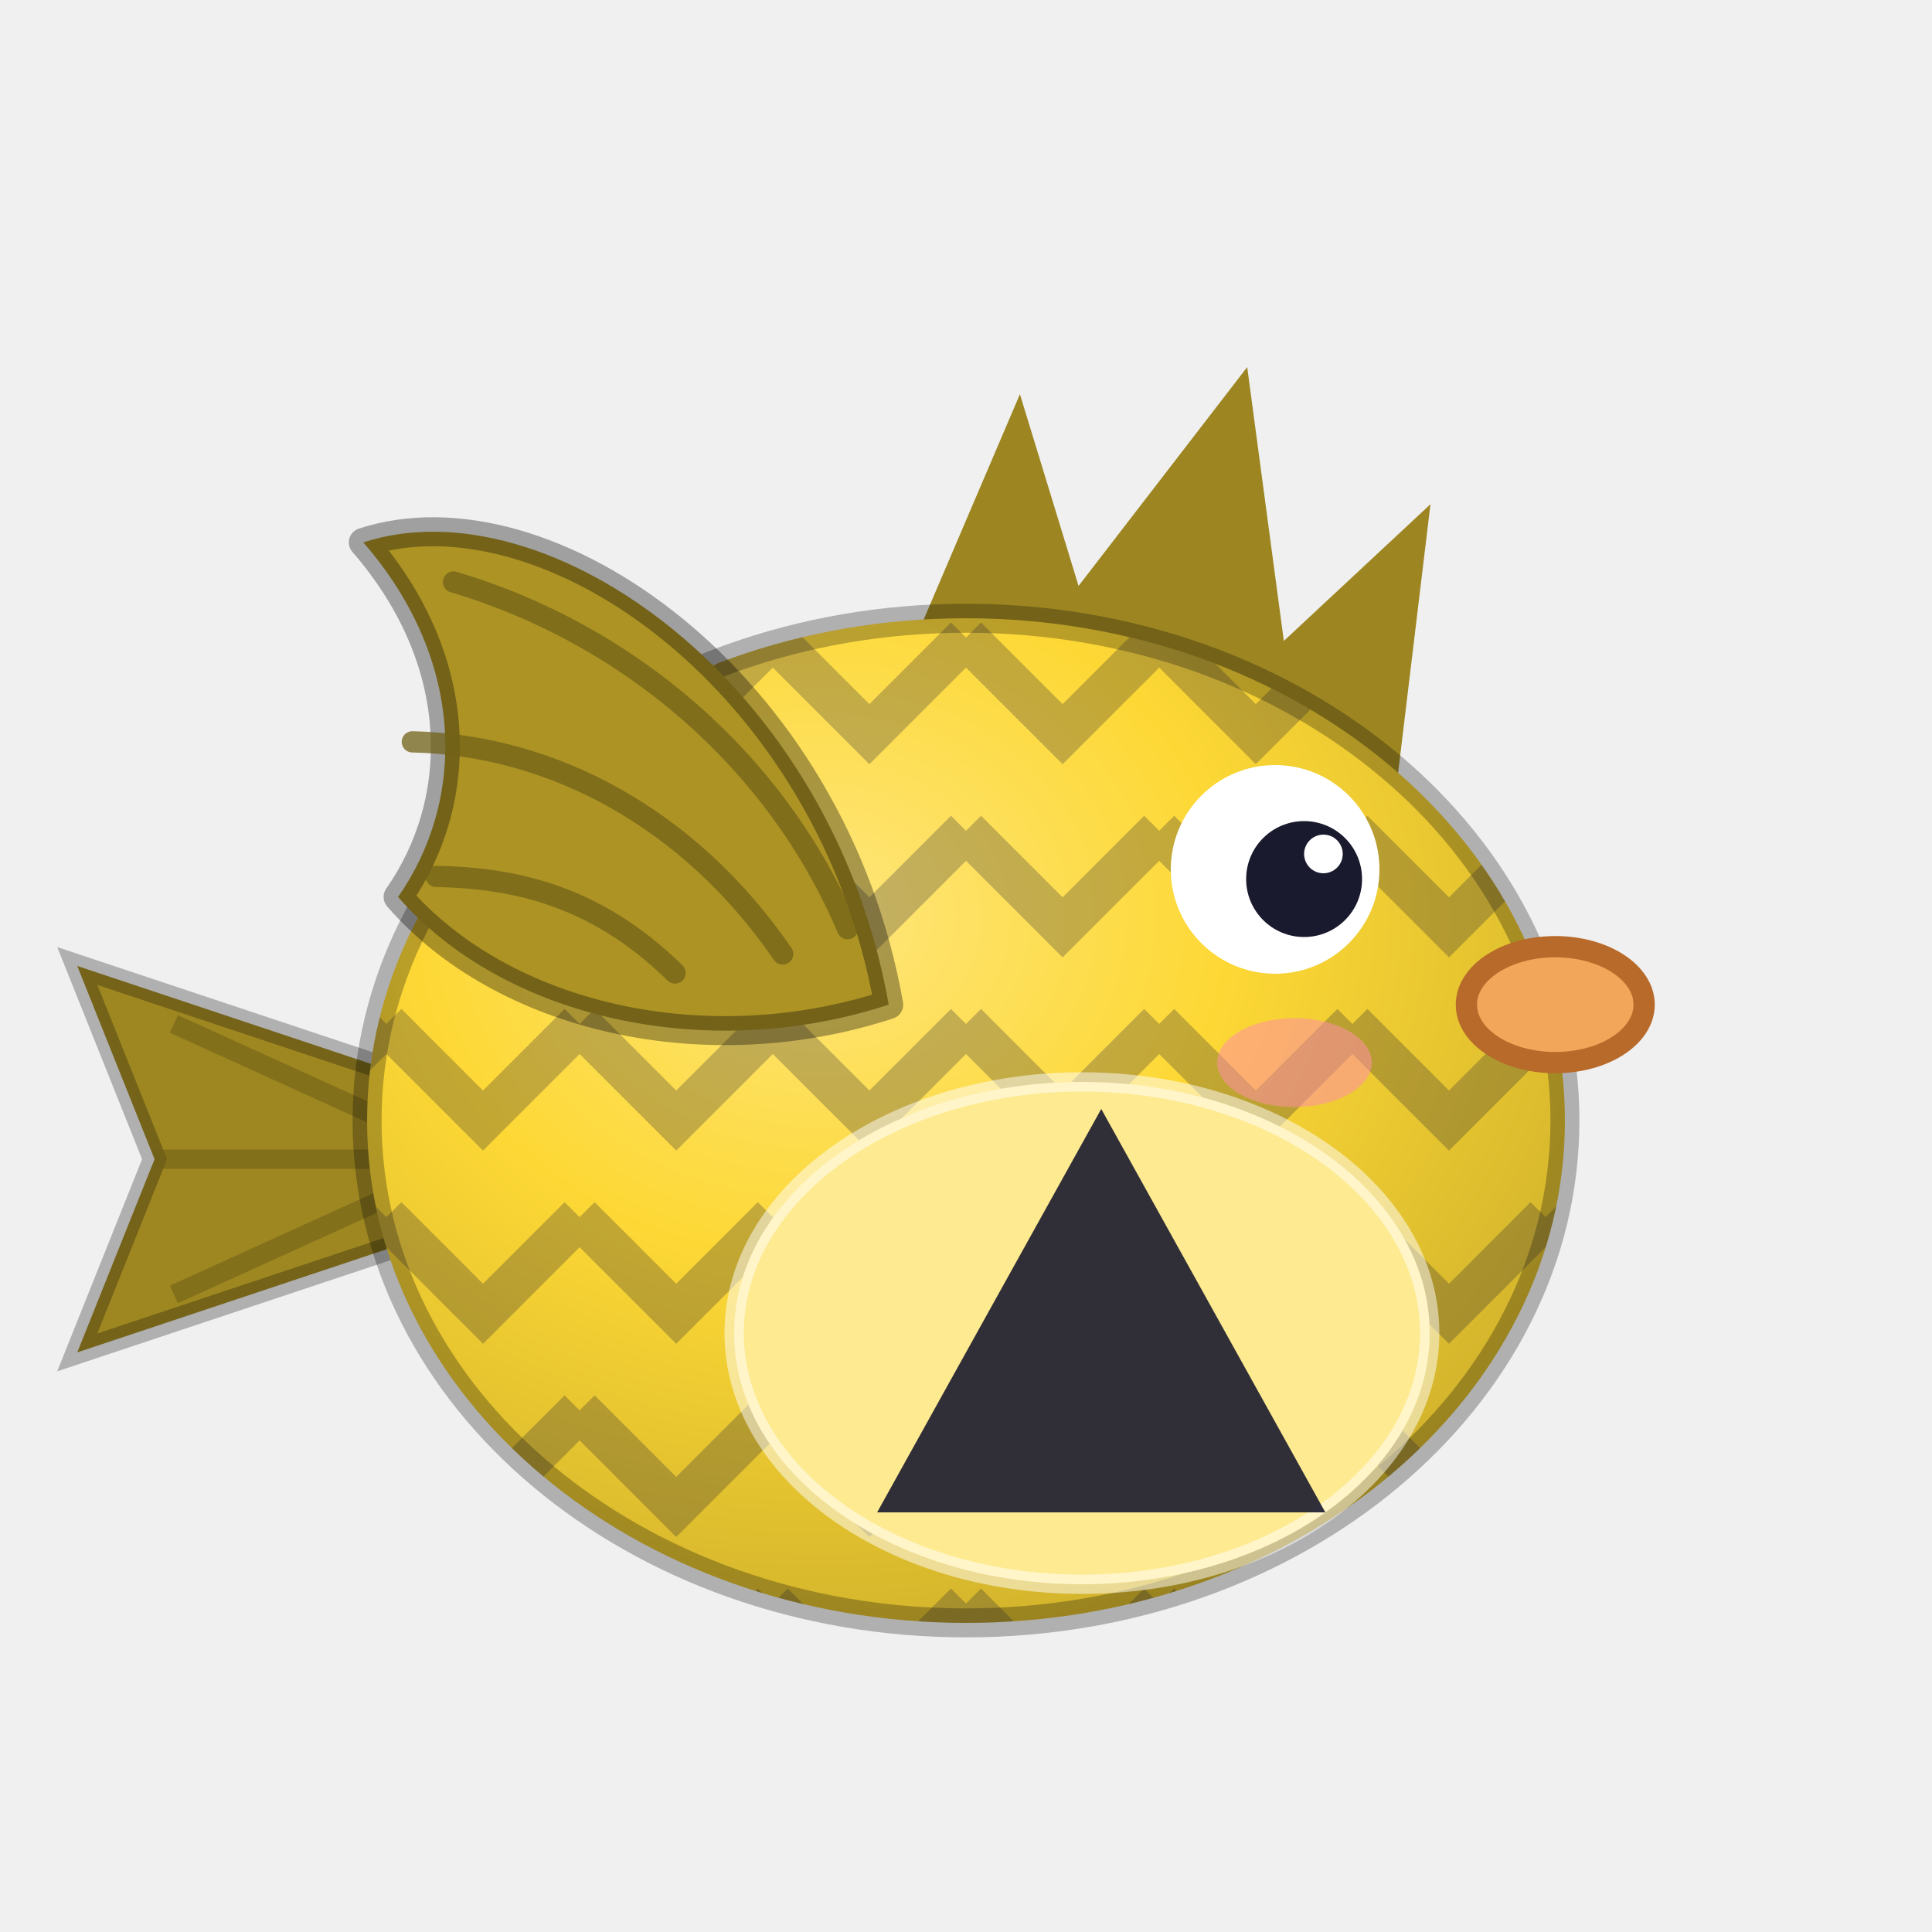
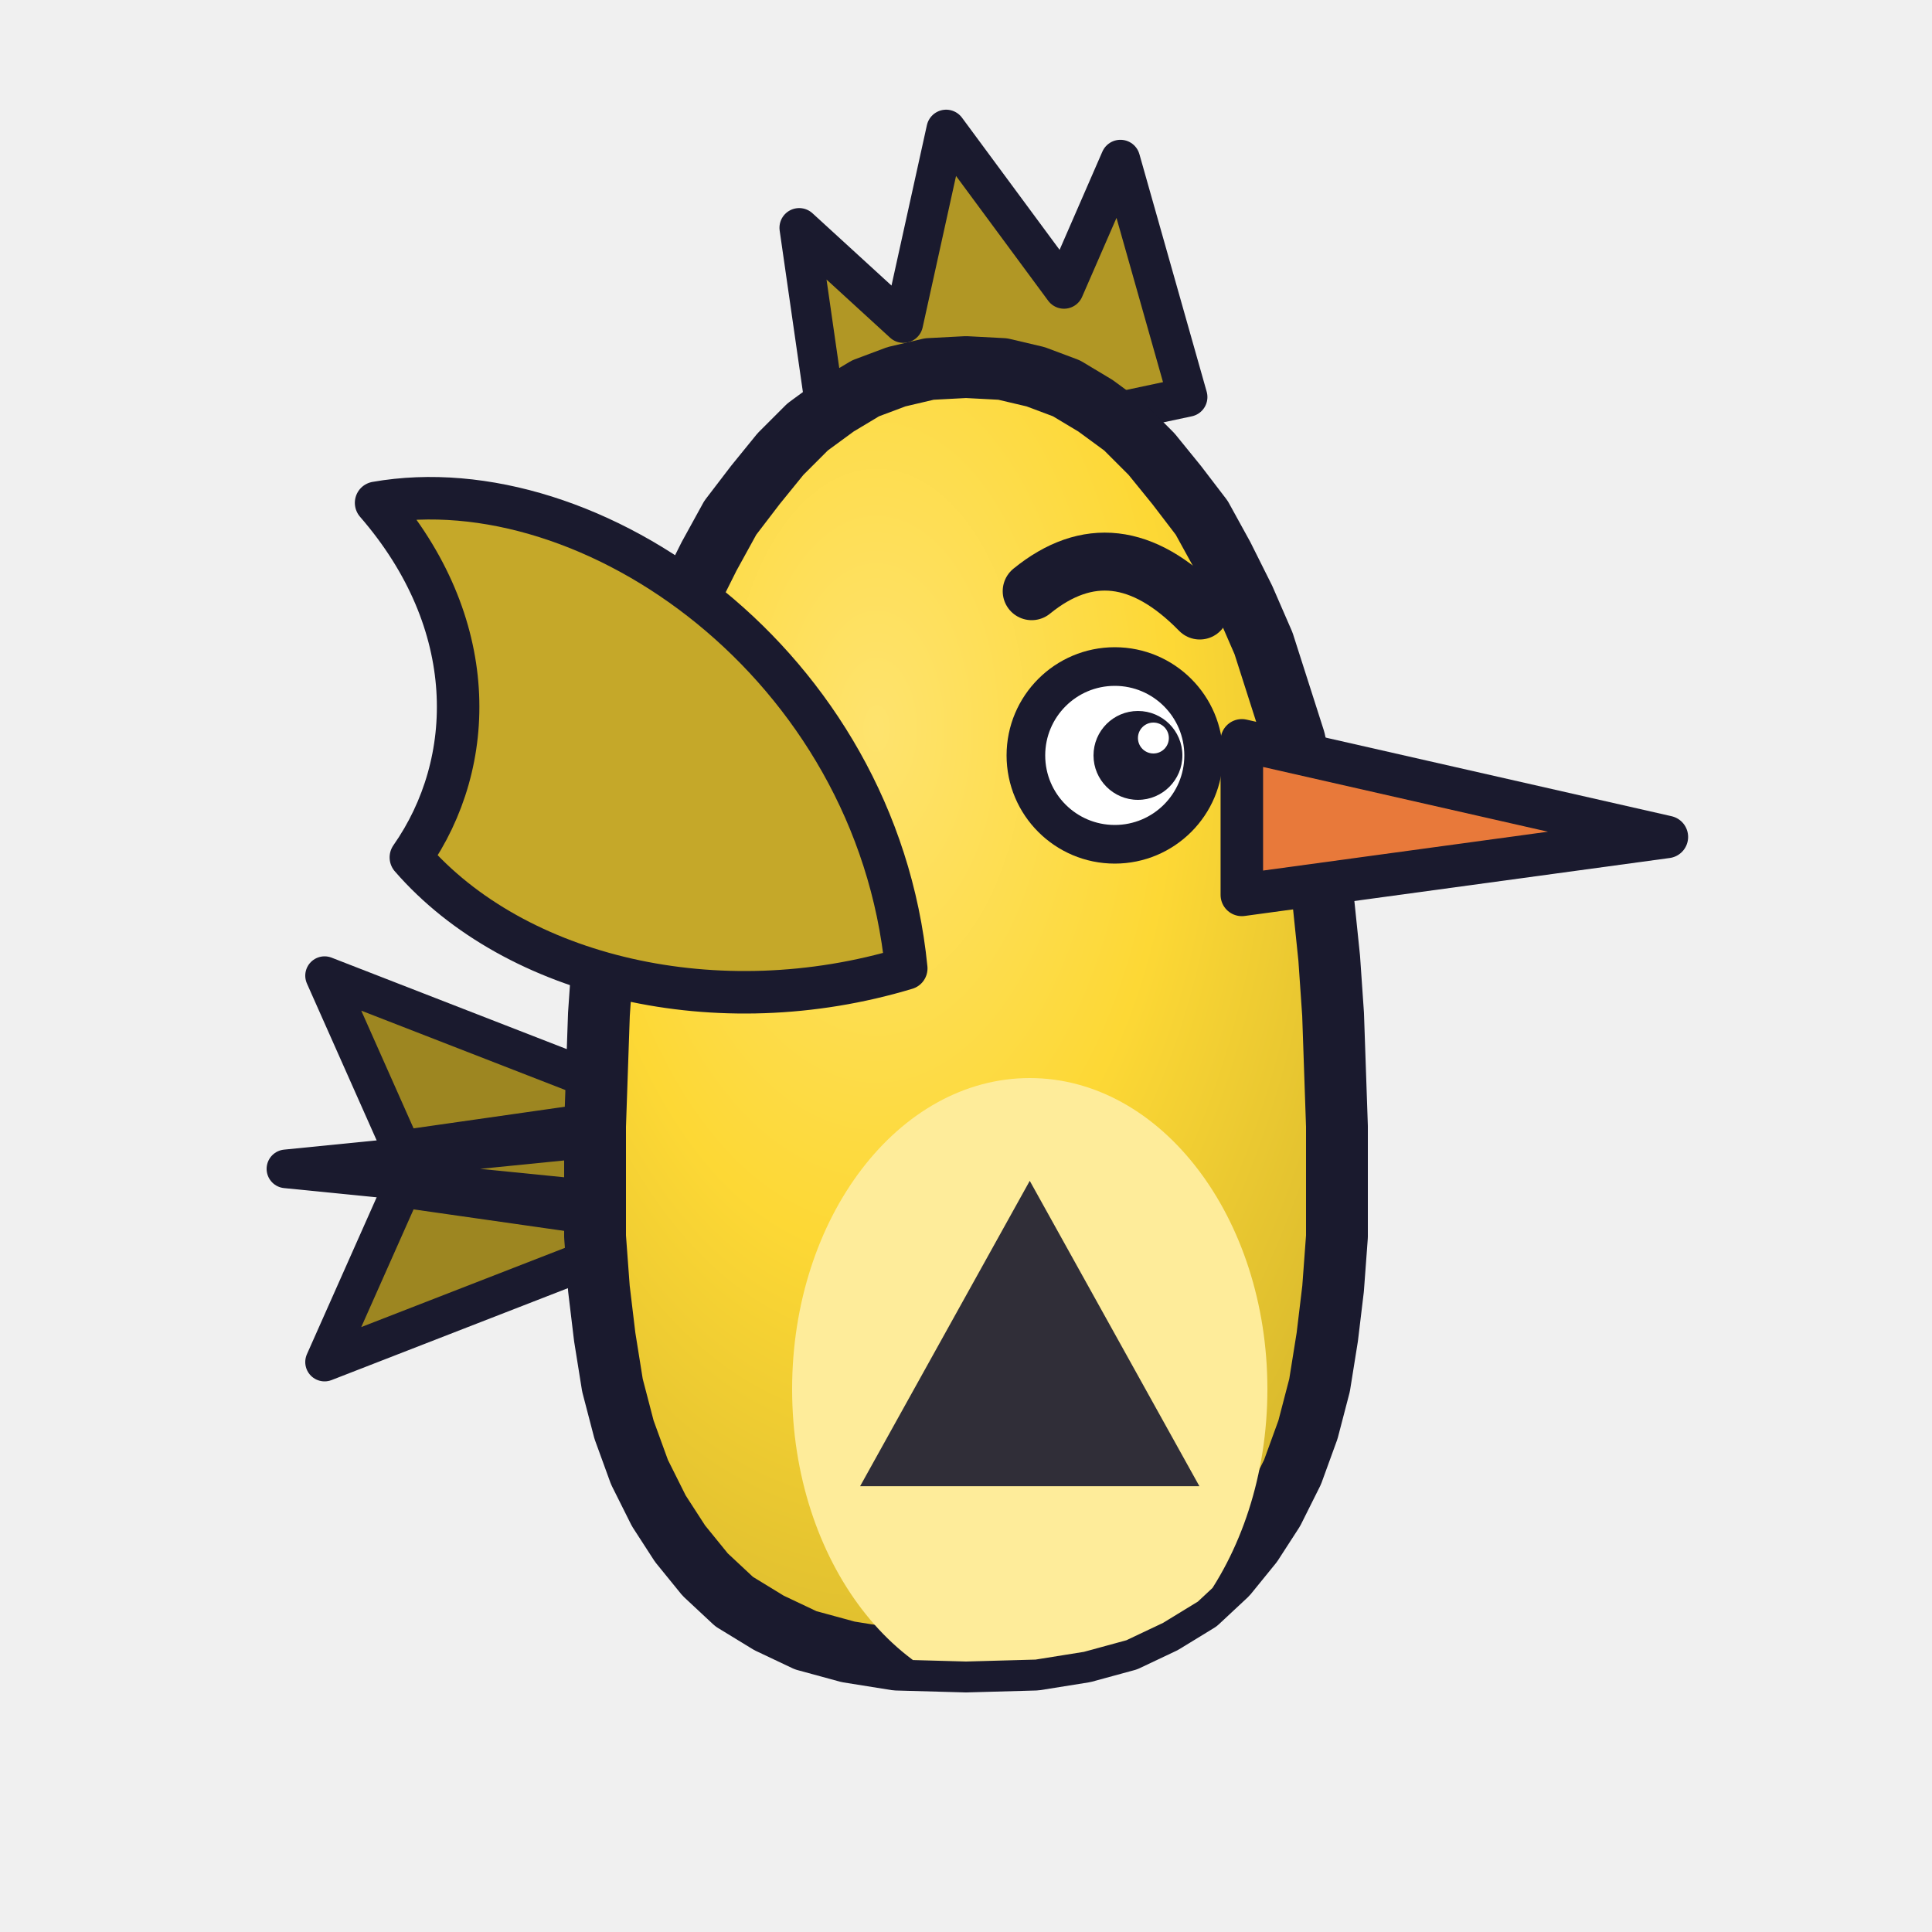
- <svg xmlns="http://www.w3.org/2000/svg" viewBox="0 0 100 100" data-kind="color" data-color="yellow" data-side-frame="3">
+ <svg xmlns="http://www.w3.org/2000/svg" viewBox="0 0 100 100" data-kind="color" data-color="yellow" data-side-frame="3" data-ver="5" data-character="레모">
  <defs>
-     <radialGradient id="sbyellow" cx="38%" cy="30%" r="75%">
-       <stop offset="0" stop-color="#FEE67C" />
-       <stop offset=".45" stop-color="#FDD835" />
-       <stop offset="1" stop-color="#CFB12B" />
+     <radialGradient id="gsyellow" cx="38%" cy="28%" r="80%">
+       <stop offset="0" stop-color="#FEE36E" />
+       <stop offset=".5" stop-color="#FDD835" />
+       <stop offset="1" stop-color="#D7B82D" />
    </radialGradient>
-     <pattern id="sptyellow" width="10" height="10" patternUnits="userSpaceOnUse">
-       <g opacity=".26">
-         <path d="M0 3 L5 8 L10 3" fill="none" stroke="#1A1A2E" stroke-width="2.2" />
-       </g>
-     </pattern>
-     <clipPath id="scbyellow">
-       <ellipse cx="50" cy="58" rx="31" ry="26" />
+     <clipPath id="csyellow">
+       <path d="M50 19 51.9 19.1 53.6 19.5 55.2 20.1 56.7 21 58.2 22.1 59.6 23.5 60.9 25.1 62.2 26.8 63.3 28.8 64.4 31 65.4 33.3 66.2 35.8 67 38.3 67.6 41 68.1 43.8 68.5 46.7 68.8 49.6 69 52.5 69.1 55.4 69.2 58.3 69.2 61.2 69.2 64 69 66.7 68.7 69.2 68.3 71.7 67.7 74 66.9 76.2 65.9 78.2 64.8 79.9 63.5 81.5 62 82.9 60.2 84 58.3 84.9 56.1 85.5 53.6 85.9 50 86 46.4 85.9 43.9 85.5 41.7 84.9 39.8 84 38 82.9 36.5 81.5 35.2 79.9 34.1 78.2 33.1 76.2 32.3 74 31.7 71.7 31.3 69.2 31 66.7 30.8 64 30.8 61.2 30.8 58.3 30.9 55.4 31 52.5 31.2 49.6 31.5 46.7 31.9 43.8 32.4 41 33 38.3 33.8 35.8 34.6 33.3 35.6 31 36.7 28.8 37.8 26.8 39.1 25.1 40.4 23.5 41.8 22.1 43.3 21 44.8 20.1 46.4 19.5 48.1 19.1Z" />
    </clipPath>
  </defs>
-   <path d="M22 56 L4 50 L8 60 L4 70 L22 64z" fill="#9E8721" stroke="#0004" stroke-width="1.2" />
-   <path d="M20 60 L8 60 M20 58 L9 53 M20 62 L9 67" stroke="#726118" stroke-width="1" opacity=".6" />
-   <g transform="translate(60 36) scale(1.1) rotate(15) translate(-50 -30)">
-     <path d="M38 32 L40 18 L45 26 L50 14 L55 26 L60 18 L62 32z" fill="#9D8621" />
+   <g fill="#9D8621" stroke="#1A1A2E" stroke-width="2" stroke-linejoin="round">
+     <path d="M34.8 57.5 L16.8 50.5 L20.8 59.5Z" />
+     <path d="M34.8 63.5 L16.8 70.5 L20.8 61.5Z" />
+     <path d="M34.8 58.5 L14.8 60.5 L34.8 62.5Z" />
  </g>
-   <ellipse cx="50" cy="58" rx="31" ry="26" fill="url(#sbyellow)" stroke="#0004" stroke-width="1.5" />
-   <rect x="18" y="30" width="64" height="56" fill="url(#sptyellow)" clip-path="url(#scbyellow)" />
-   <ellipse cx="56" cy="69" rx="18" ry="13" fill="#FEEA90" stroke="#fff" stroke-opacity=".5" stroke-width="1" />
-   <g transform="translate(57 69) scale(.58) translate(-50 -50)">
+   <g transform="translate(51.8 20) rotate(-12) scale(.85)">
+     <path d="M-11 3 L-10 -12 L-5 -5 L0 -16 L5 -5 L10 -12 L11 3Z" fill="#B19725" stroke="#1A1A2E" stroke-width="2.4" stroke-linejoin="round" />
+   </g>
+   <path transform="translate(0 -2)" d="M33.7 44.1 L25.7 45.9 L33.7 47.7Z" fill="#DABA2E" stroke="#1A1A2E" stroke-width="1.8" stroke-linejoin="round" />
+   <path transform="translate(0 -2)" d="M33.7 47.5 L25.7 49.3 L33.7 51.1Z" fill="#DABA2E" stroke="#1A1A2E" stroke-width="1.8" stroke-linejoin="round" />
+   <path d="M50 19 51.9 19.1 53.6 19.5 55.2 20.1 56.7 21 58.2 22.1 59.6 23.5 60.9 25.1 62.2 26.8 63.3 28.8 64.4 31 65.4 33.3 66.2 35.8 67 38.3 67.6 41 68.1 43.8 68.5 46.7 68.8 49.6 69 52.5 69.1 55.4 69.2 58.3 69.2 61.2 69.2 64 69 66.7 68.7 69.2 68.3 71.7 67.7 74 66.9 76.2 65.9 78.2 64.8 79.9 63.5 81.5 62 82.9 60.2 84 58.3 84.9 56.1 85.5 53.6 85.9 50 86 46.4 85.9 43.9 85.5 41.7 84.9 39.8 84 38 82.9 36.5 81.5 35.2 79.9 34.1 78.2 33.1 76.2 32.3 74 31.7 71.7 31.3 69.2 31 66.7 30.8 64 30.8 61.2 30.8 58.3 30.9 55.4 31 52.5 31.2 49.6 31.5 46.7 31.9 43.8 32.4 41 33 38.3 33.8 35.8 34.6 33.3 35.6 31 36.7 28.8 37.8 26.8 39.1 25.1 40.4 23.5 41.8 22.1 43.3 21 44.8 20.1 46.4 19.5 48.1 19.1Z" fill="url(#gsyellow)" stroke="#1A1A2E" stroke-width="3.2" stroke-linejoin="round" />
+   <g clip-path="url(#csyellow)">
+     <ellipse cx="53.3" cy="71.9" rx="12.3" ry="16.1" fill="#FEEC9A" />
+   </g>
+   <g transform="translate(53.3 69.9) scale(0.439) translate(-50 -50)">
    <polygon points="50,30 70,66 30,66" fill="#1A1A2E" fill-opacity=".9" />
  </g>
-   <circle cx="66" cy="45" r="5.4" fill="#fff" />
-   <circle cx="67.5" cy="45.5" r="3" fill="#1A1A2E" />
-   <circle cx="68.5" cy="44.2" r="1" fill="#fff" />
-   <ellipse cx="80.5" cy="52" rx="4.6" ry="3" fill="#F2A65A" stroke="#B86A2A" stroke-width="1.1" />
-   <ellipse cx="67" cy="55" rx="4" ry="2.3" fill="#FF8FA3" opacity=".55" />
-   <g transform="rotate(35 46 52)">
-     <path d="M46 52 C34 40 16 40 10 48 C18 50 22 56 22 62 C30 64 40 60 46 52z" fill="#AC9324" stroke="#0005" stroke-width="1.5" stroke-linejoin="round" />
-     <path d="M40 53 C32 50 24 51 18 55 M42 50 C34 45 24 44 15 47 M36 57 C30 56 26 58 23 60" fill="none" stroke="#726118" stroke-width="1.1" stroke-linecap="round" opacity=".75" />
+   <path d="M62.1 31.6 Q57.7 27.1 53.4 30.6" fill="none" stroke="#1A1A2E" stroke-width="3" stroke-linecap="round" />
+   <circle cx="57.7" cy="39.1" r="4.6" fill="#fff" stroke="#1A1A2E" stroke-width="2" />
+   <circle cx="58.9" cy="39.1" r="2.3" fill="#1A1A2E" />
+   <circle cx="59.7" cy="38.2" r="0.8" fill="#fff" />
+   <path d="M64.277 38.32 L86.277 43.32 L64.277 46.32Z" fill="#E8793A" stroke="#1A1A2E" stroke-width="2.2" stroke-linejoin="round" />
+   <path d="M64.277 38.32 L86.277 43.32 L64.277 46.32Z" fill="none" stroke="#fff" stroke-opacity=".0" />
+   <g transform="rotate(35 48.3 51.1)">
+     <path d="M48.3 51.1 C38 39.1 20 39.1 12 47.1 C20 49.1 24 55.1 24 61.1 C32 63.1 42 59.1 48.3 51.1Z" transform="translate(-1.7 0)" fill="#C5A829" stroke="#1A1A2E" stroke-width="2.2" stroke-linejoin="round" />
  </g>
-   <g transform="translate(0 2)" />
</svg>
